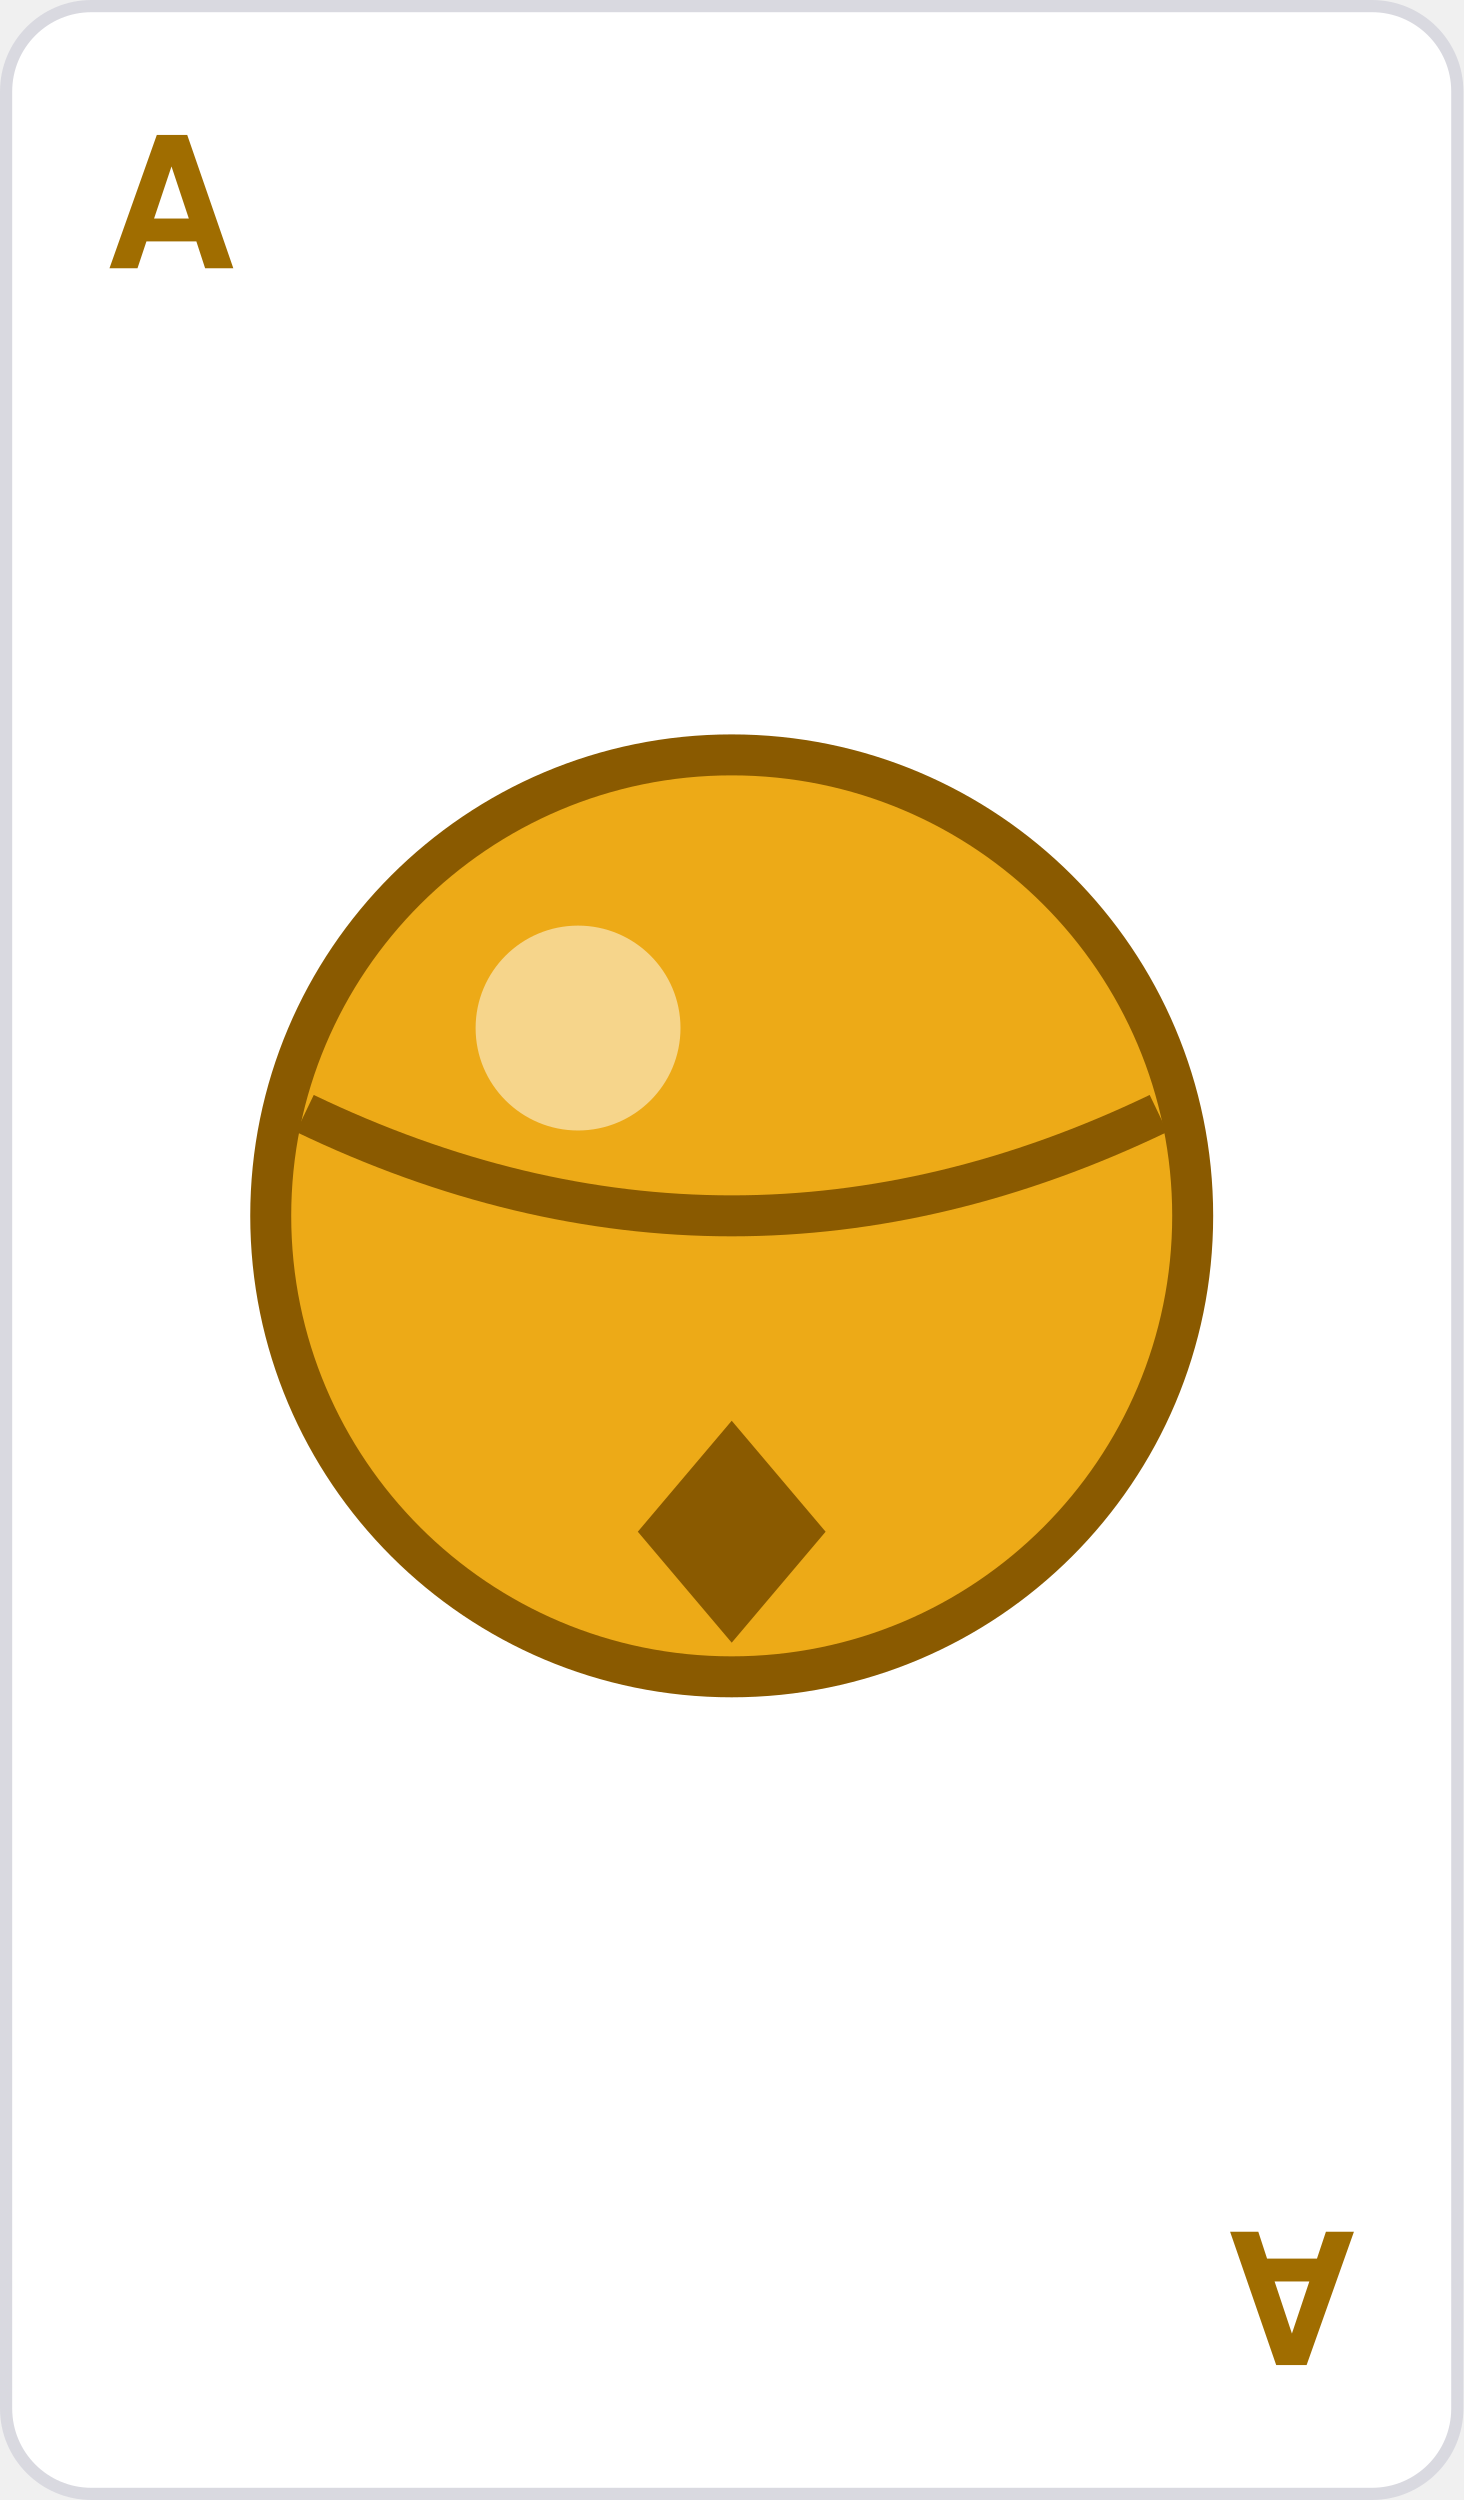
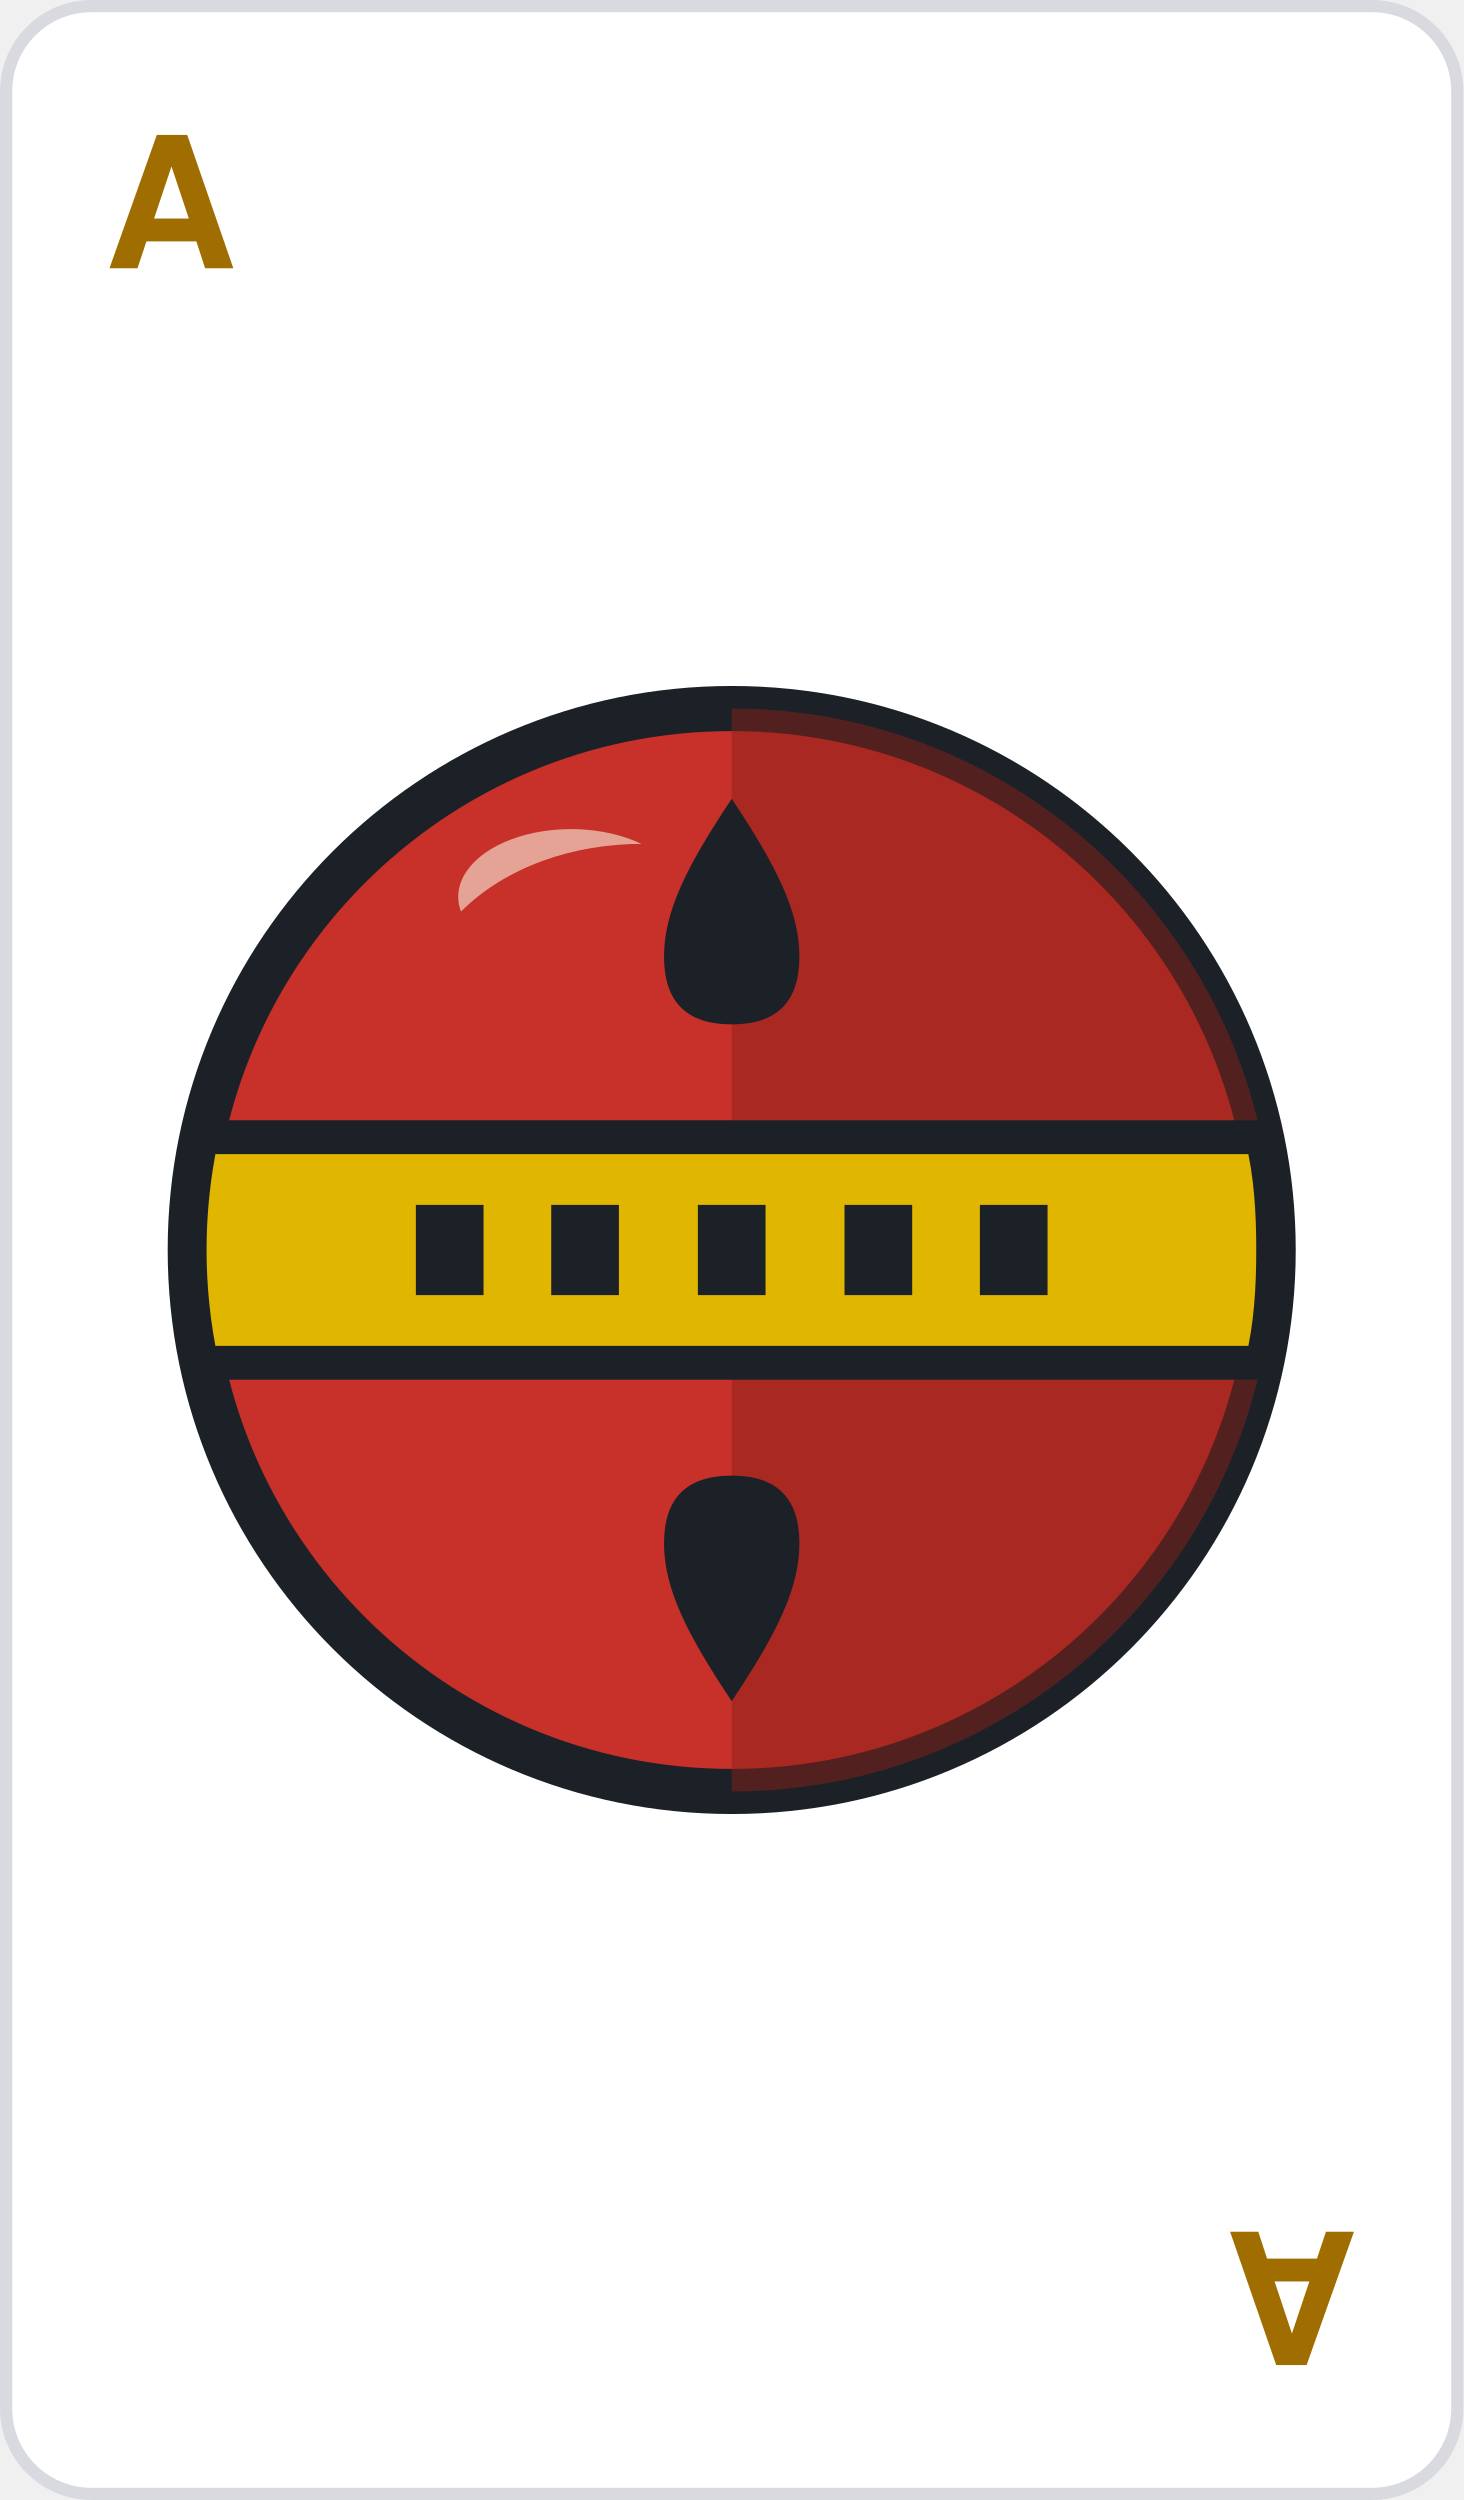
<svg xmlns="http://www.w3.org/2000/svg" viewBox="0 0 240 410" width="240" height="410">
  <rect x="1" y="1" width="238" height="408" rx="14" fill="#ffffff" stroke="#d9d9e0" stroke-width="2" />
  <g>
    <text x="28" y="44" text-anchor="middle" font-family="-apple-system, 'Segoe UI', Helvetica, Arial, sans-serif" font-size="30" font-weight="700" fill="#a06d00">A</text>
  </g>
  <g transform="rotate(180 120 205)">
    <text x="28" y="44" text-anchor="middle" font-family="-apple-system, 'Segoe UI', Helvetica, Arial, sans-serif" font-size="30" font-weight="700" fill="#a06d00">A</text>
  </g>
-   <g transform="translate(120 205) scale(2.8)">
-     <circle cx="0" cy="-2" r="27" fill="#edaa17" stroke="#8a5a00" stroke-width="2.4" />
-     <path d="M-25 -8 Q0 4 25 -8" stroke="#8a5a00" stroke-width="2.4" fill="none" />
-     <circle cx="-9" cy="-13" r="6" fill="#ffffff" opacity="0.5" />
-     <path d="M0 10 L5.5 16.5 L0 23 L-5.5 16.5 Z" fill="#8a5a00" />
+   <g transform="translate(120 205) scale(3.7)">
+     <g transform="translate(-32 -32)">
+       <circle cx="32" cy="32" r="24" fill="#c8302a" stroke="#1c2127" stroke-width="2" />
+       <path fill="#8a1f1a" d="M32 8a24 24 0 0 1 0 48z" opacity=".5" />
+       <path fill="#e1b600" stroke="#1c2127" stroke-width="1.5" d="M8.5 27h47c.4 1.6.5 3.3.5 5s-.1 3.4-.5 5h-47a24 24 0 0 1 0-10z" />
+       <path fill="#1c2127" d="M18 30h3v4h-3zM24 30h3v4h-3zM30.5 30h3v4h-3zM37 30h3v4h-3zM43 30h3v4h-3z" />
+       <path fill="#1c2127" d="M32 12c2 3 3 5 3 7s-1 3-3 3-3-1-3-3 1-4 3-7zM32 52c-2-3-3-5-3-7s1-3 3-3 3 1 3 3-1 4-3 7z" />
+       <path fill="#f6f0dc" opacity=".6" d="M20 17a5 3 0 0 1 8-3c-3 0-6 1-8 3z" />
+     </g>
  </g>
</svg>
